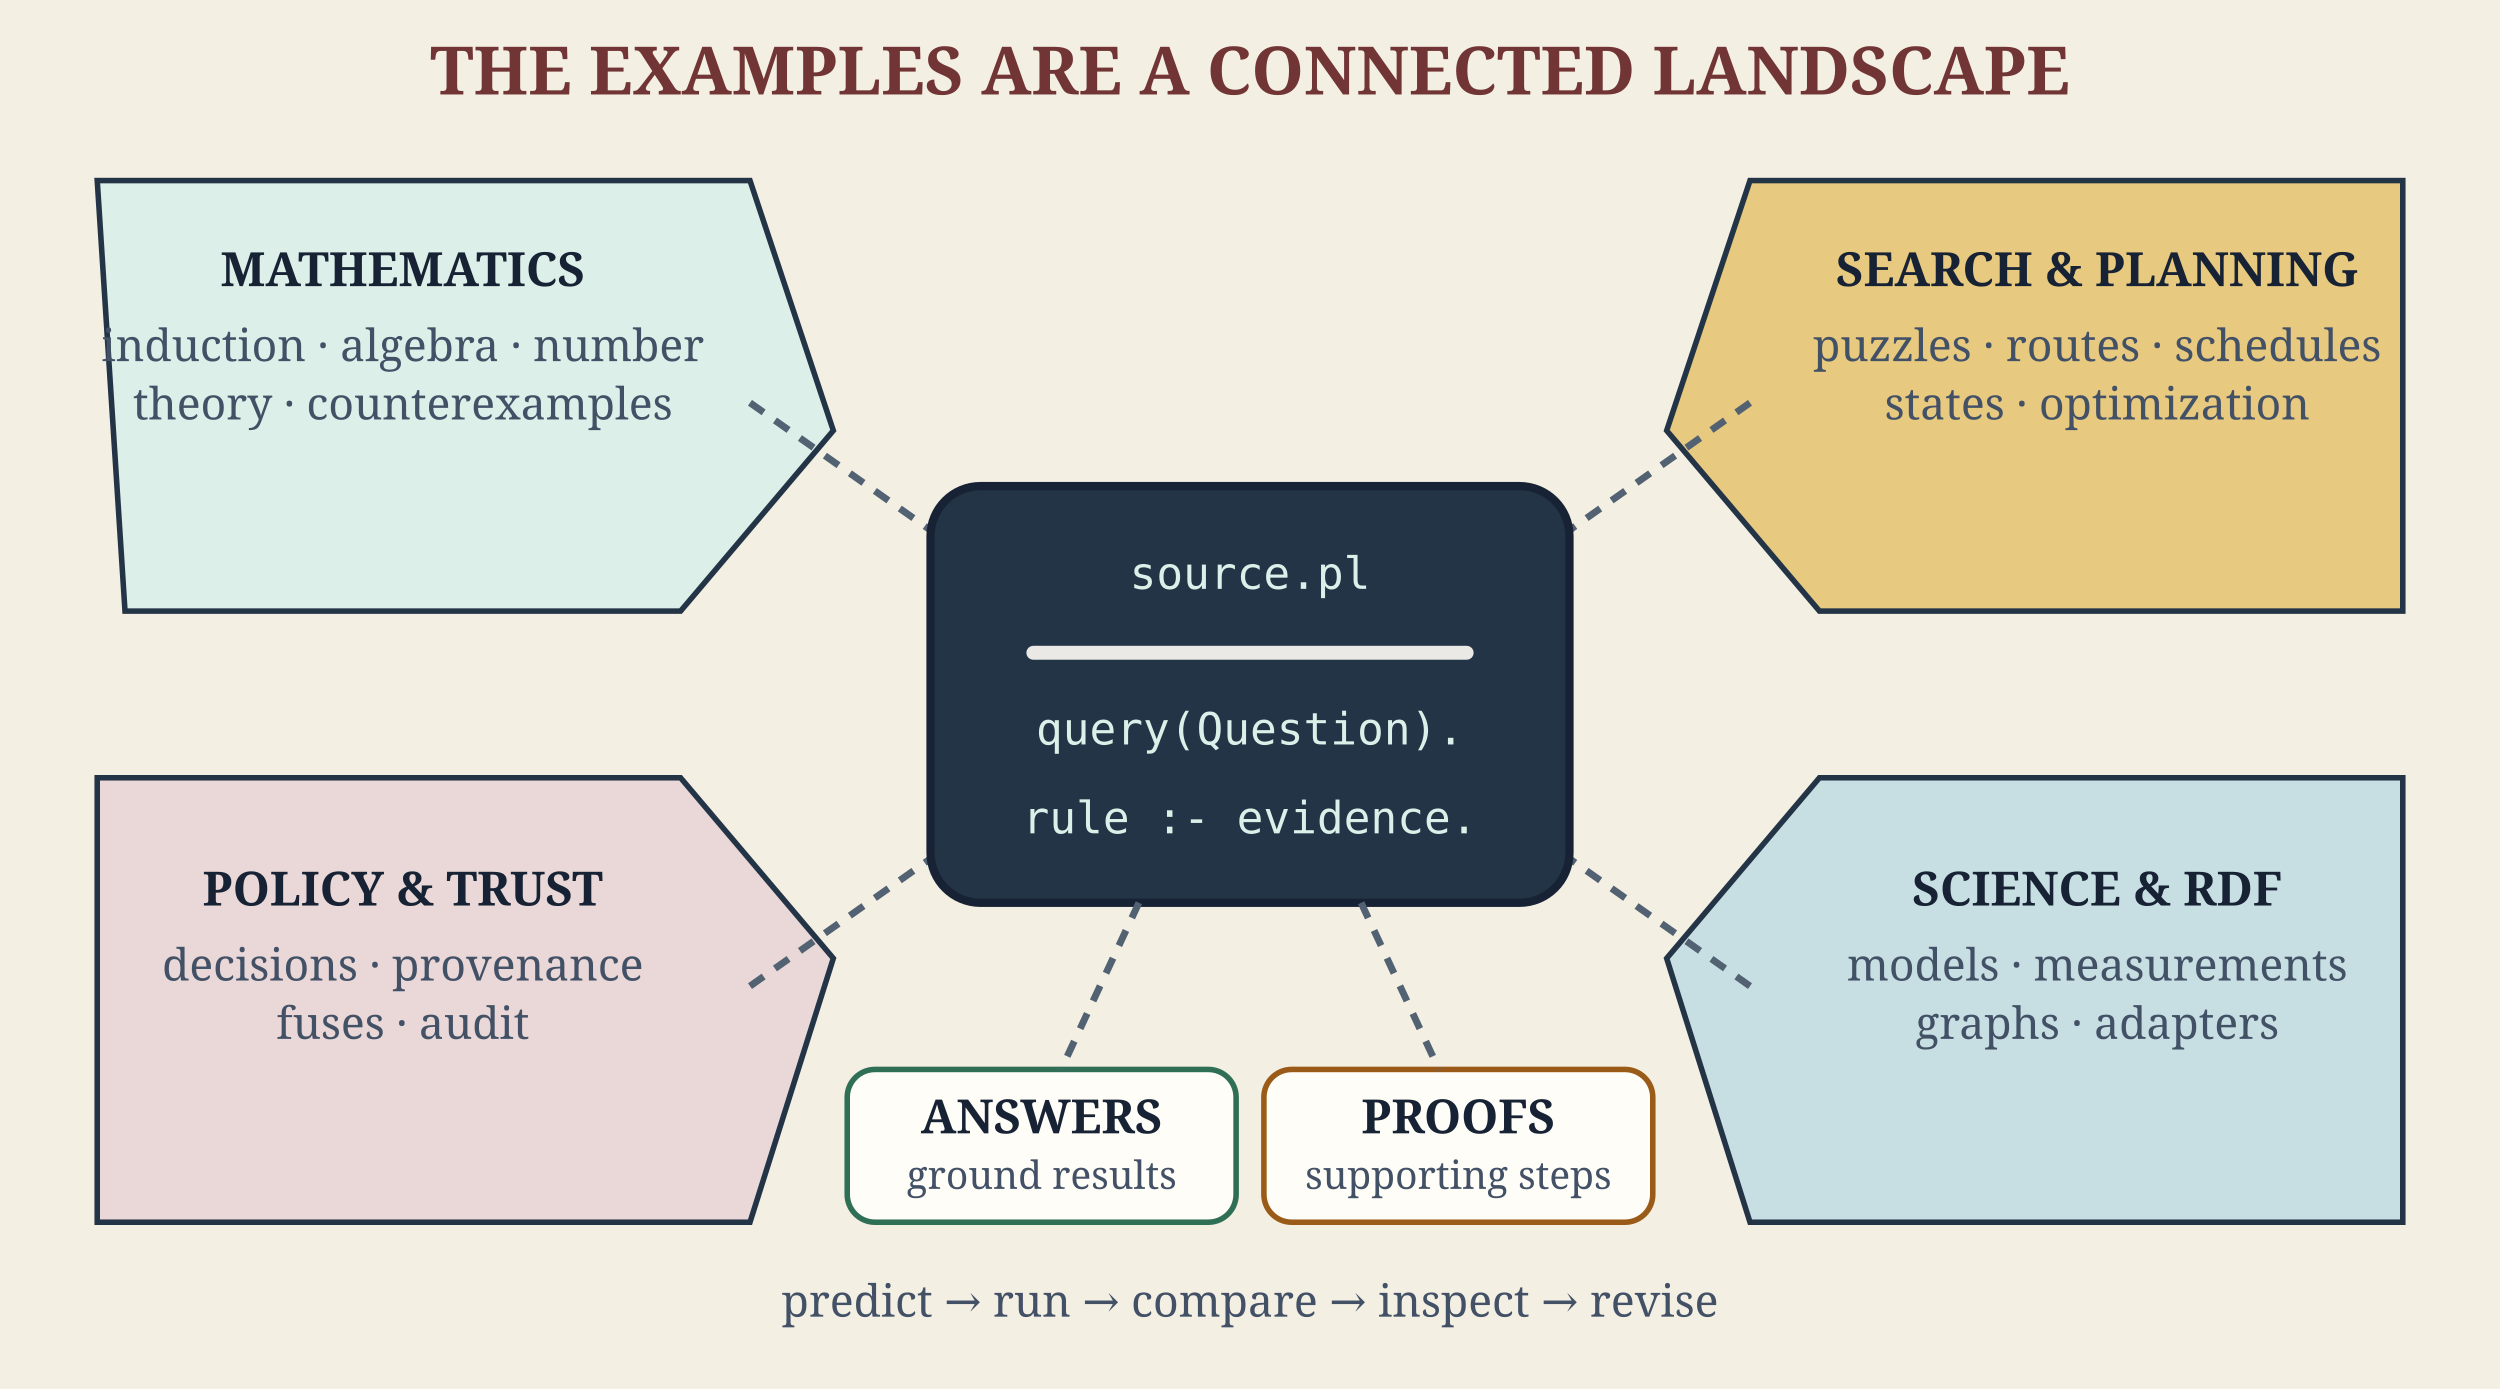
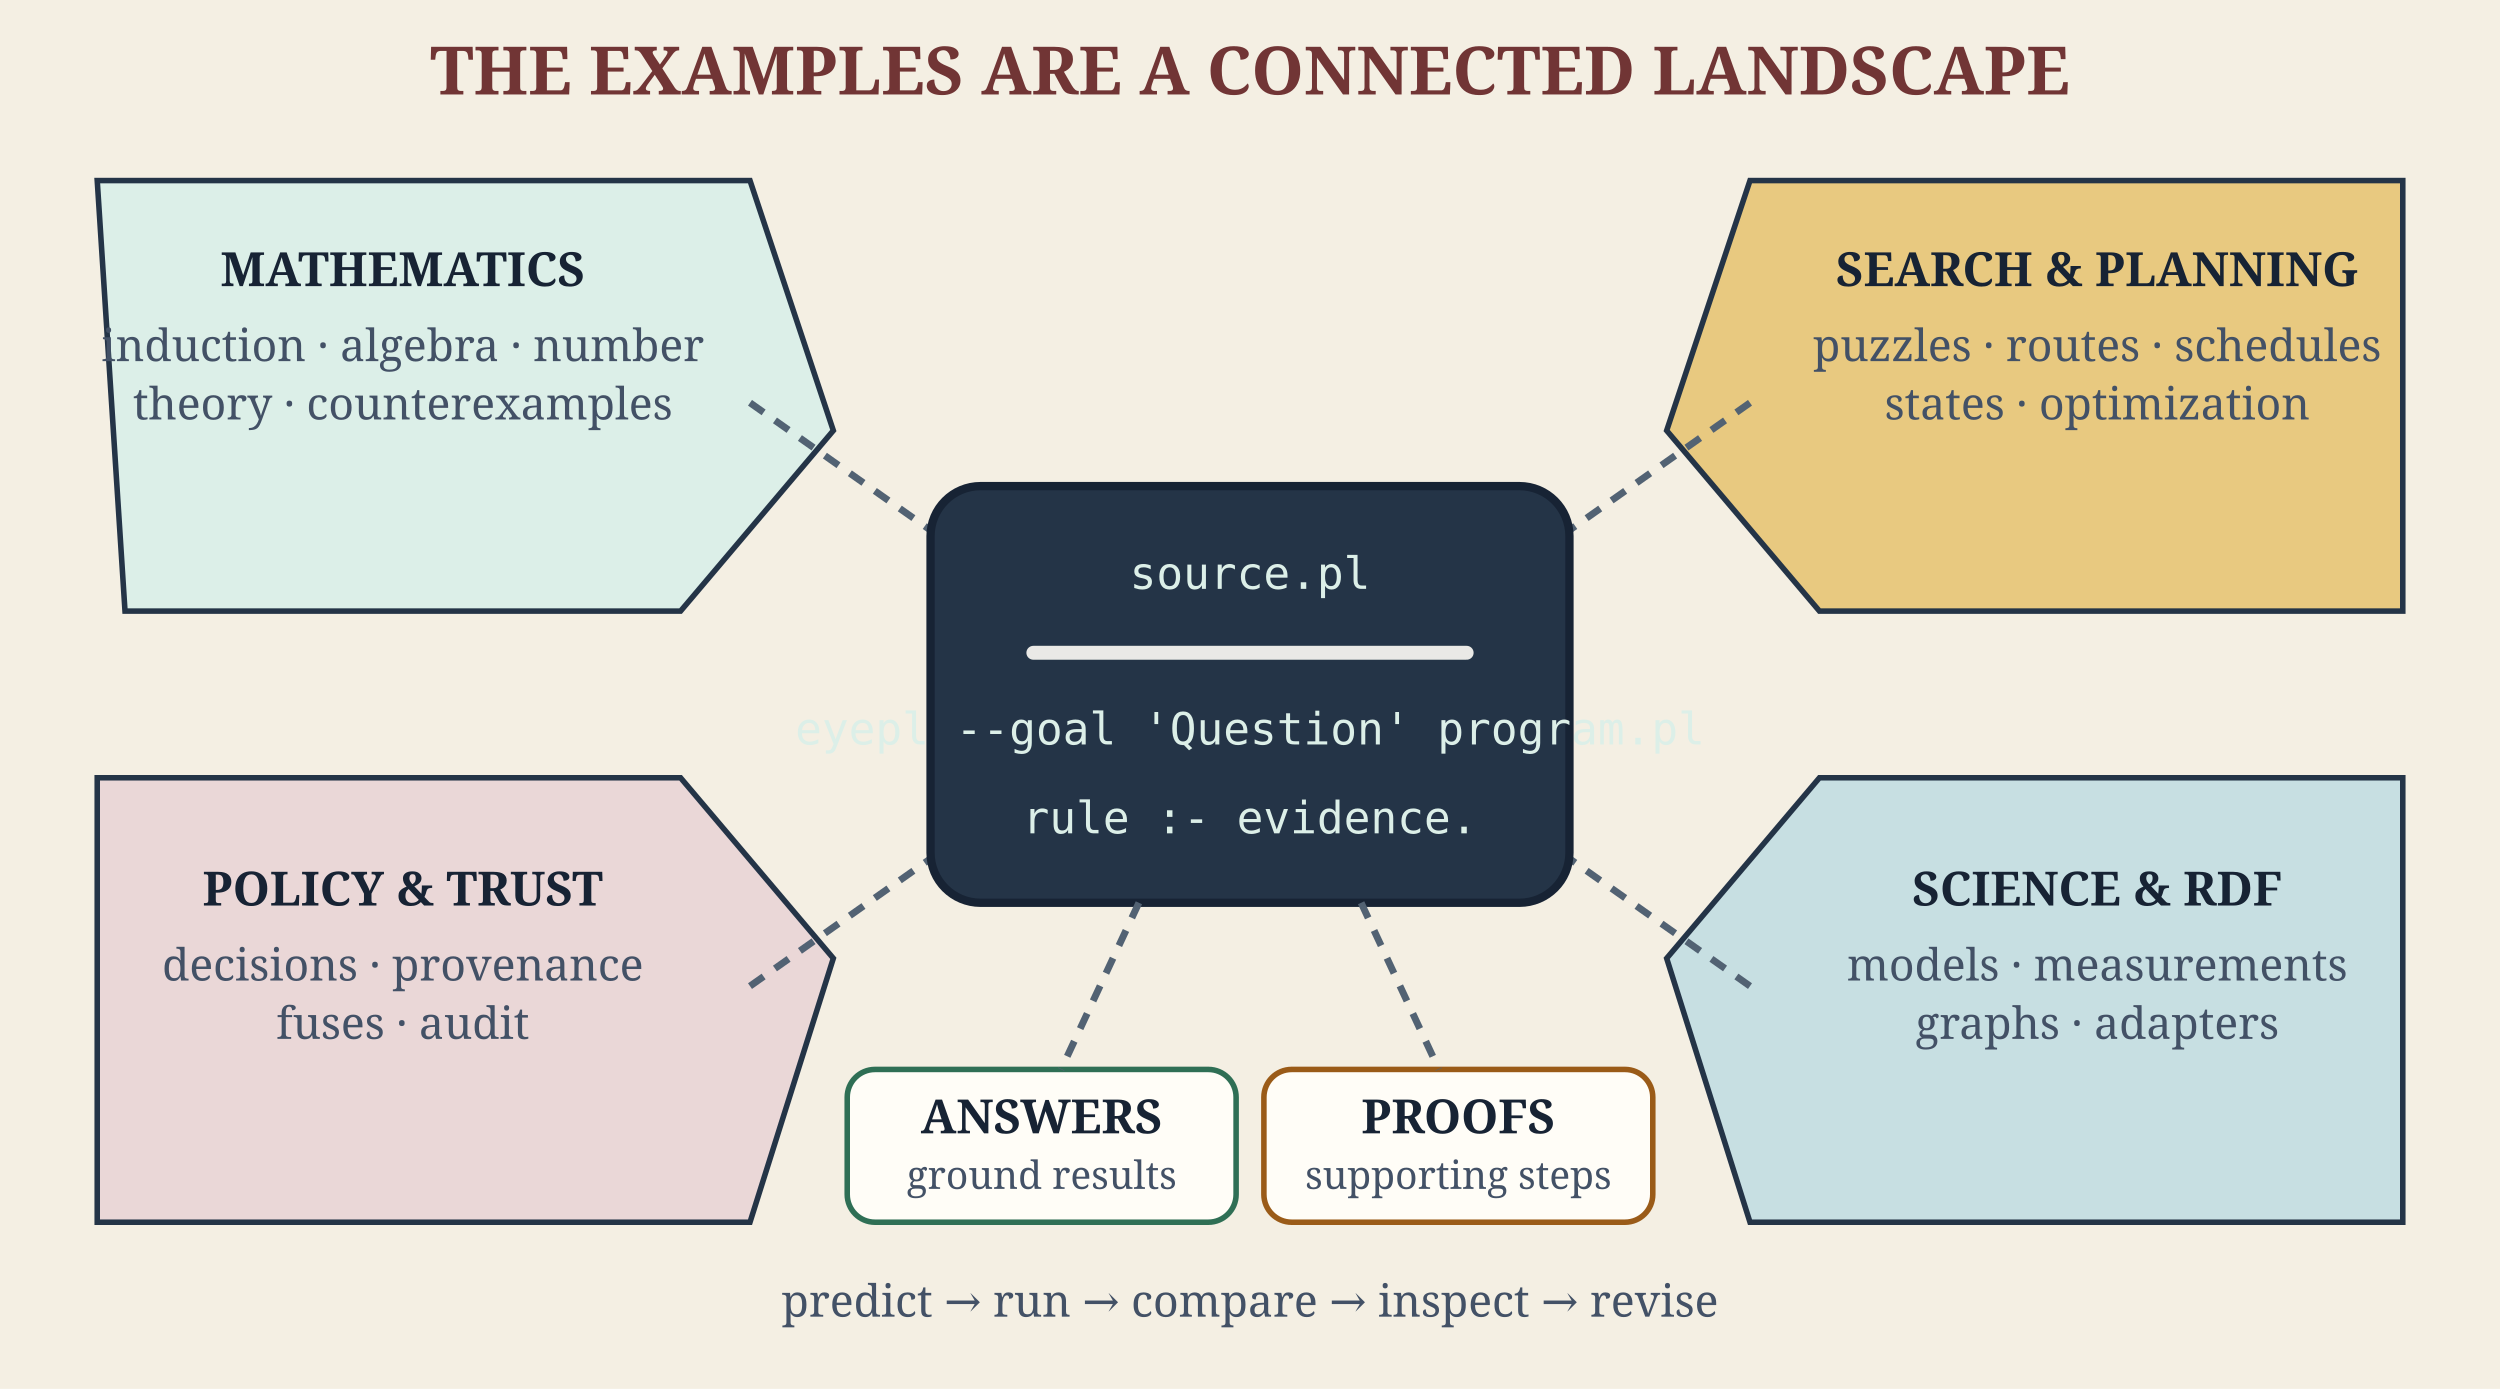
<svg xmlns="http://www.w3.org/2000/svg" width="900" height="500" viewBox="0 0 900 500" role="img" aria-labelledby="title desc">
  <defs>
    <style>
      .bg{fill:#f4efe3}.region{stroke:#243447;stroke-width:2}.core{fill:#243447;stroke:#172334;stroke-width:3}
      .path{fill:none;stroke:#fffdf7;stroke-width:5;stroke-linecap:round;opacity:.9}.link{fill:none;stroke:#526273;stroke-width:2.5;stroke-dasharray:6 5}
      .title{fill:#713535;font:bold 24px Georgia,serif}.label{fill:#172334;font:bold 17px Georgia,serif}
      .small{fill:#435166;font:16px Georgia,serif}.output{fill:#435166;font:14px Georgia,serif}.code{fill:#dcefe8;font:16px ui-monospace,SFMono-Regular,Consolas,monospace}
    </style>
  </defs>
  <rect width="900" height="500" class="bg" />
  <text class="title" x="450" y="34" text-anchor="middle">THE EXAMPLES ARE A CONNECTED LANDSCAPE</text>
  <path class="region" fill="#dcefe8" d="M35 65H270L300 155L245 220H45Z" />
  <text class="label" x="145" y="103" text-anchor="middle">MATHEMATICS</text>
  <text class="small" x="145" y="130" text-anchor="middle">induction · algebra · number</text>
  <text class="small" x="145" y="151" text-anchor="middle">theory · counterexamples</text>
  <path class="region" fill="#e8c980" d="M630 65H865V220H655L600 155Z" />
  <text class="label" x="755" y="103" text-anchor="middle">SEARCH &amp; PLANNING</text>
  <text class="small" x="755" y="130" text-anchor="middle">puzzles · routes · schedules</text>
  <text class="small" x="755" y="151" text-anchor="middle">states · optimization</text>
  <path class="region" fill="#ead7d7" d="M35 280H245L300 345L270 440H35Z" />
  <text class="label" x="145" y="326" text-anchor="middle">POLICY &amp; TRUST</text>
  <text class="small" x="145" y="353" text-anchor="middle">decisions · provenance</text>
  <text class="small" x="145" y="374" text-anchor="middle">fuses · audit</text>
  <path class="region" fill="#c7dfe2" d="M655 280H865V440H630L600 345Z" />
  <text class="label" x="755" y="326" text-anchor="middle">SCIENCE &amp; RDF</text>
  <text class="small" x="755" y="353" text-anchor="middle">models · measurements</text>
  <text class="small" x="755" y="374" text-anchor="middle">graphs · adapters</text>
  <path class="link" d="M270 145L355 205M630 145L545 205M270 355L355 295M630 355L545 295" />
  <rect class="core" x="335" y="175" width="230" height="150" rx="18" />
  <text class="code" x="450" y="212" text-anchor="middle">source.pl</text>
  <path class="path" d="M372 235H528" />
-   <text class="code" x="450" y="268" text-anchor="middle">query(Question).</text>
+   <text class="code" x="450" y="268" text-anchor="middle">eyepl --goal 'Question' program.pl</text>
  <text class="code" x="450" y="300" text-anchor="middle">rule :- evidence.</text>
  <rect x="305" y="385" width="140" height="55" rx="10" fill="#fffdf7" stroke="#2f6f55" stroke-width="2" />
  <text class="label" x="375" y="408" text-anchor="middle">ANSWERS</text>
  <text class="output" x="375" y="428" text-anchor="middle">ground results</text>
  <rect x="455" y="385" width="140" height="55" rx="10" fill="#fffdf7" stroke="#9a5b18" stroke-width="2" />
  <text class="label" x="525" y="408" text-anchor="middle">PROOFS</text>
  <text class="output" x="525" y="428" text-anchor="middle">supporting steps</text>
  <path class="link" d="M410 325L382 385M490 325L518 385" />
  <text class="small" x="450" y="474" text-anchor="middle">predict → run → compare → inspect → revise</text>
</svg>
